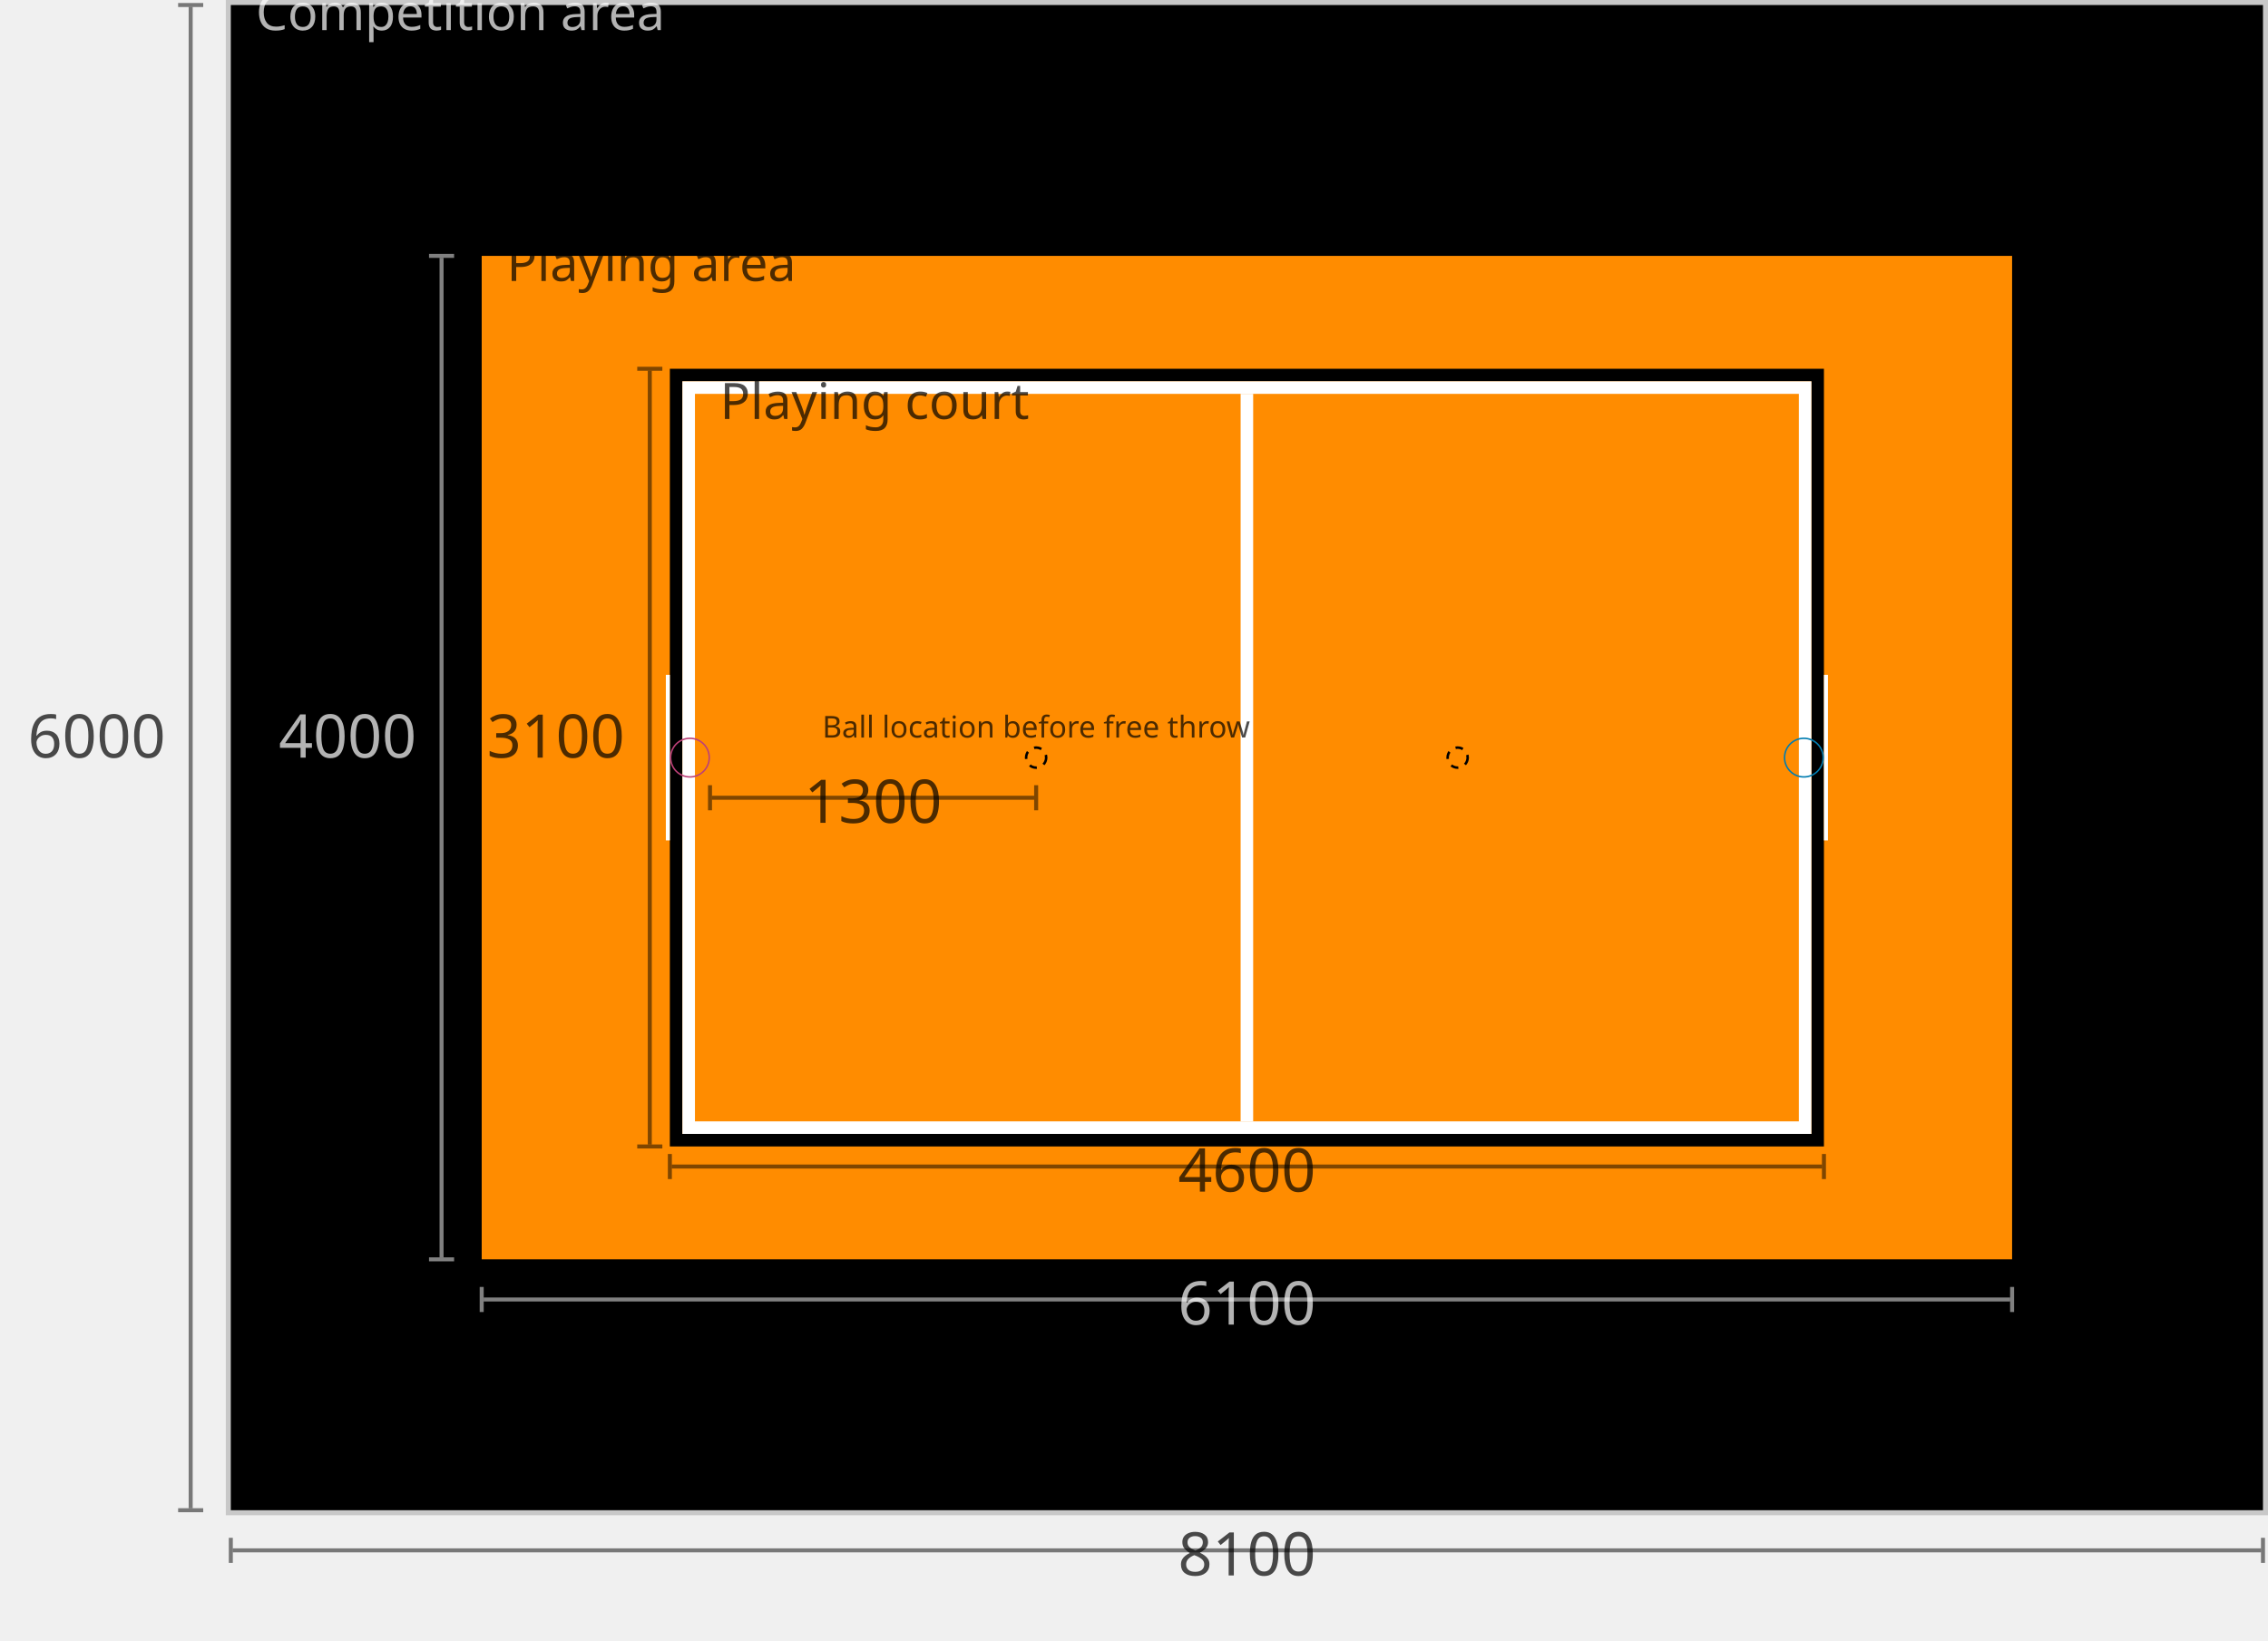
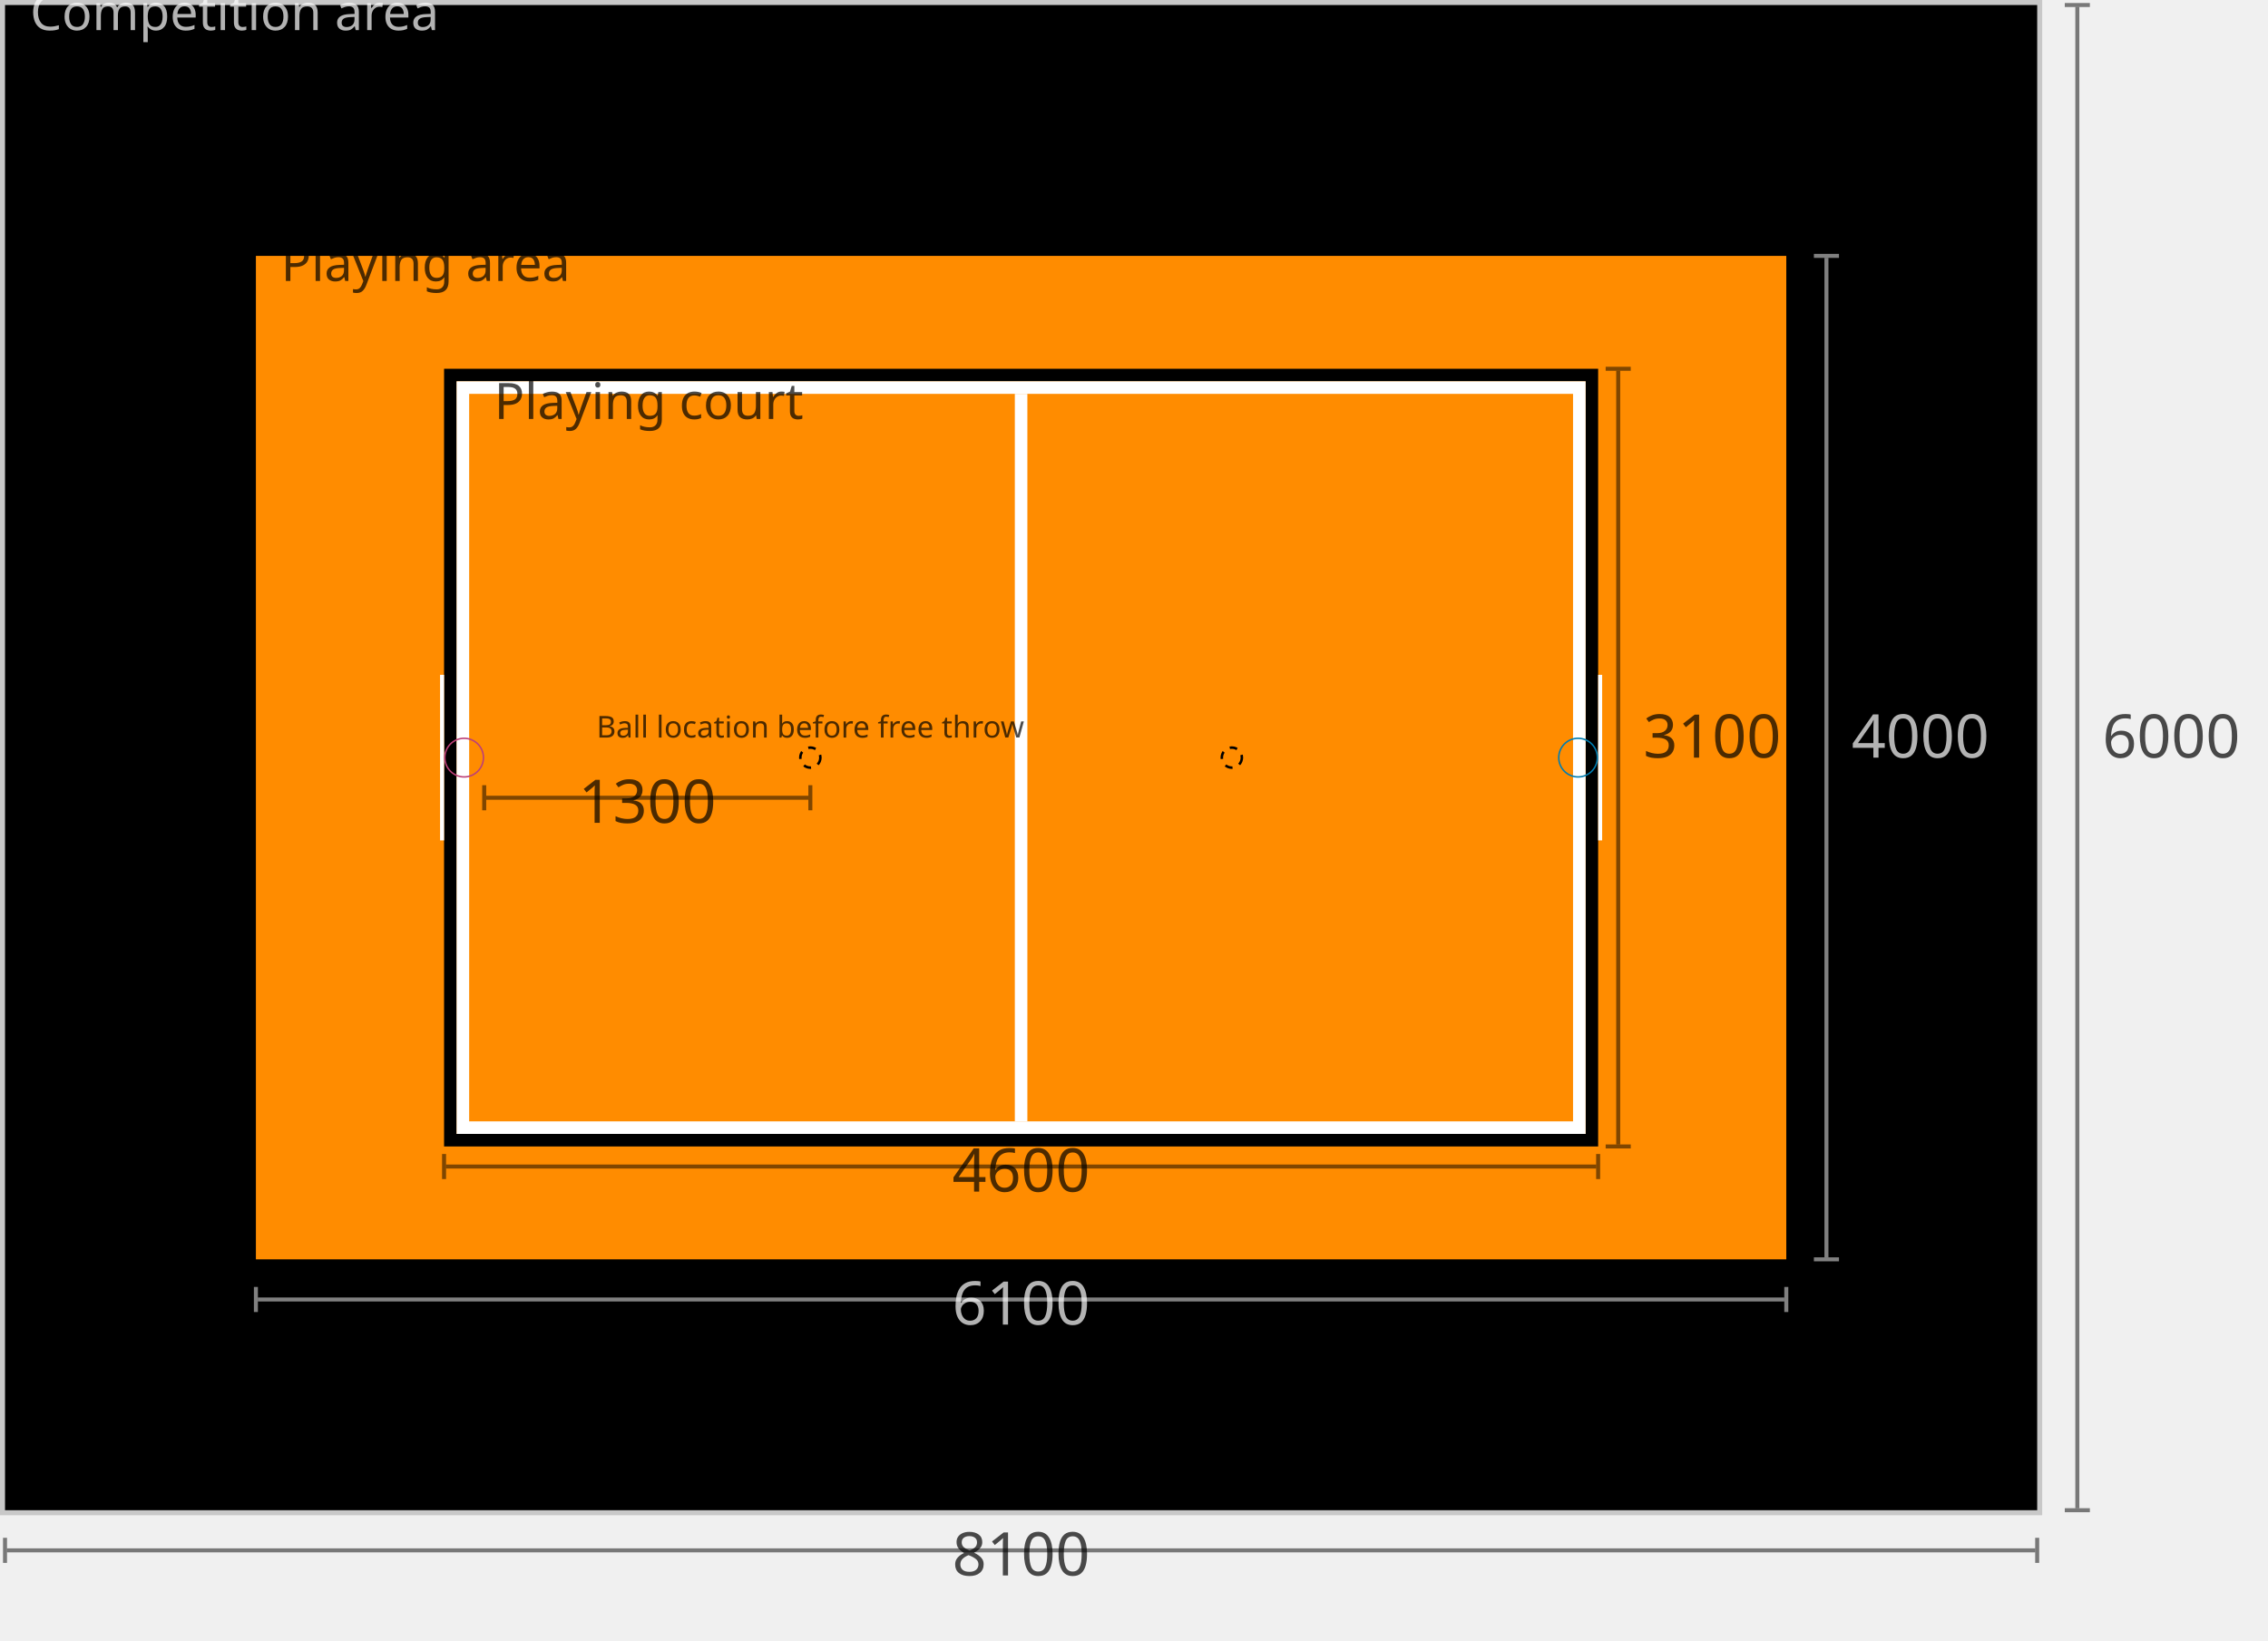
<svg xmlns="http://www.w3.org/2000/svg" viewBox="0 0 9040 6540">
  <g>
-     <g transform="translate(900, 0)">
+     <g transform="translate(0, 0)">
      <g transform="translate(20, 20)">
        <rect x="0" y="0" width="8100" height="6000" fill="black" stroke="none" stroke-width="0" />
      </g>
      <g transform="translate(0, 0)">
        <rect x="10" y="10" width="8120" height="6020" fill="black" stroke="rgb(200, 200, 200)" stroke-width="20" />
      </g>
      <g transform="translate(1020, 1020)">
        <rect x="0" y="0" width="6100" height="4000" fill="darkorange" stroke="none" stroke-width="0" />
      </g>
      <g transform="translate(1770, 1470)">
        <rect x="0" y="0" width="4600" height="3100" fill="darkorange" stroke="none" stroke-width="0" />
        <rect x="25" y="25" width="4550" height="3050" fill="none" stroke="black" stroke-width="50" />
        <rect x="75" y="75" width="4450" height="2950" fill="none" stroke="white" stroke-width="50" />
        <line x1="2300" y1="100" x2="2300" y2="3000" stroke="white" stroke-width="50" />
      </g>
      <g transform="translate(1754, 2690) rotate(0)">
        <rect x="0" y="0" width="16" height="660" fill="white" stroke="none" stroke-width="0" />
        <circle cx="96" cy="330" r="77" fill="none" stroke="rgb(188, 64, 119)" stroke-width="6" stroke-dasharray="none" />
      </g>
      <g transform="translate(6386, 3350) rotate(180)">
        <rect x="0" y="0" width="16" height="660" fill="white" stroke="none" stroke-width="0" />
        <circle cx="96" cy="330" r="77" fill="none" stroke="rgb(0,124,176)" stroke-width="6" stroke-dasharray="none" />
      </g>
    </g>
    <g>
      <g>
        <g>
-           <line x1="928" y1="6180" x2="9012" y2="6180" stroke="rgba(0,0,0,0.5)" stroke-width="16" />
-           <line x1="920" y1="6130" x2="920" y2="6230" stroke="rgba(0,0,0,0.5)" stroke-width="16" />
-           <line x1="9020" y1="6130" x2="9020" y2="6230" stroke="rgba(0,0,0,0.5)" stroke-width="16" />
+           <line x1="28" y1="6180" x2="8112" y2="6180" stroke="rgba(0,0,0,0.5)" stroke-width="16" />
+           <line x1="20" y1="6130" x2="20" y2="6230" stroke="rgba(0,0,0,0.5)" stroke-width="16" />
+           <line x1="8120" y1="6130" x2="8120" y2="6230" stroke="rgba(0,0,0,0.5)" stroke-width="16" />
        </g>
-         <text x="4970" y="6280" font-size="240" fill="rgba(0,0,0,0.7)" text-anchor="middle" alignment-baseline="hanging" font-family="sans-serif">
+         <text x="4070" y="6280" font-size="240" fill="rgba(0,0,0,0.7)" text-anchor="middle" alignment-baseline="hanging" font-family="sans-serif">
          8100
        </text>
      </g>
      <g>
        <g>
-           <line x1="760" y1="6012" x2="760" y2="28" stroke="rgba(0,0,0,0.5)" stroke-width="16" />
-           <line x1="710" y1="6020" x2="810" y2="6020" stroke="rgba(0,0,0,0.5)" stroke-width="16" />
-           <line x1="710" y1="20" x2="810" y2="20" stroke="rgba(0,0,0,0.5)" stroke-width="16" />
+           <line x1="8280" y1="6012" x2="8280" y2="28" stroke="rgba(0,0,0,0.5)" stroke-width="16" />
+           <line x1="8230" y1="6020" x2="8330" y2="6020" stroke="rgba(0,0,0,0.5)" stroke-width="16" />
+           <line x1="8230" y1="20" x2="8330" y2="20" stroke="rgba(0,0,0,0.5)" stroke-width="16" />
        </g>
-         <text x="660" y="3020" font-size="240" fill="rgba(0,0,0,0.7)" text-anchor="end" alignment-baseline="central" font-family="sans-serif">
+         <text x="8380" y="3020" font-size="240" fill="rgba(0,0,0,0.7)" text-anchor="start" alignment-baseline="central" font-family="sans-serif">
          6000
        </text>
      </g>
      <g>
        <g>
-           <line x1="1928" y1="5180" x2="8012" y2="5180" stroke="rgba(255,255,255,0.5)" stroke-width="16" />
-           <line x1="1920" y1="5130" x2="1920" y2="5230" stroke="rgba(255,255,255,0.5)" stroke-width="16" />
-           <line x1="8020" y1="5130" x2="8020" y2="5230" stroke="rgba(255,255,255,0.5)" stroke-width="16" />
+           <line x1="1028" y1="5180" x2="7112" y2="5180" stroke="rgba(255,255,255,0.5)" stroke-width="16" />
+           <line x1="1020" y1="5130" x2="1020" y2="5230" stroke="rgba(255,255,255,0.5)" stroke-width="16" />
+           <line x1="7120" y1="5130" x2="7120" y2="5230" stroke="rgba(255,255,255,0.5)" stroke-width="16" />
        </g>
-         <text x="4970" y="5280" font-size="240" fill="rgba(255,255,255,0.7)" text-anchor="middle" alignment-baseline="hanging" font-family="sans-serif">
+         <text x="4070" y="5280" font-size="240" fill="rgba(255,255,255,0.7)" text-anchor="middle" alignment-baseline="hanging" font-family="sans-serif">
          6100
        </text>
      </g>
      <g>
        <g>
-           <line x1="1760" y1="5012" x2="1760" y2="1028" stroke="rgba(255,255,255,0.5)" stroke-width="16" />
-           <line x1="1710" y1="5020" x2="1810" y2="5020" stroke="rgba(255,255,255,0.5)" stroke-width="16" />
-           <line x1="1710" y1="1020" x2="1810" y2="1020" stroke="rgba(255,255,255,0.5)" stroke-width="16" />
+           <line x1="7280" y1="5012" x2="7280" y2="1028" stroke="rgba(255,255,255,0.5)" stroke-width="16" />
+           <line x1="7230" y1="5020" x2="7330" y2="5020" stroke="rgba(255,255,255,0.5)" stroke-width="16" />
+           <line x1="7230" y1="1020" x2="7330" y2="1020" stroke="rgba(255,255,255,0.5)" stroke-width="16" />
        </g>
-         <text x="1660" y="3020" font-size="240" fill="rgba(255,255,255,0.7)" text-anchor="end" alignment-baseline="central" font-family="sans-serif">
+         <text x="7380" y="3020" font-size="240" fill="rgba(255,255,255,0.7)" text-anchor="start" alignment-baseline="central" font-family="sans-serif">
          4000
        </text>
      </g>
      <g>
        <g>
-           <line x1="2678" y1="4650" x2="7262" y2="4650" stroke="rgba(0,0,0,0.5)" stroke-width="16" />
-           <line x1="2670" y1="4600" x2="2670" y2="4700" stroke="rgba(0,0,0,0.5)" stroke-width="16" />
-           <line x1="7270" y1="4600" x2="7270" y2="4700" stroke="rgba(0,0,0,0.5)" stroke-width="16" />
+           <line x1="1778" y1="4650" x2="6362" y2="4650" stroke="rgba(0,0,0,0.5)" stroke-width="16" />
+           <line x1="1770" y1="4600" x2="1770" y2="4700" stroke="rgba(0,0,0,0.5)" stroke-width="16" />
+           <line x1="6370" y1="4600" x2="6370" y2="4700" stroke="rgba(0,0,0,0.5)" stroke-width="16" />
        </g>
-         <text x="4970" y="4750" font-size="240" fill="rgba(0,0,0,0.7)" text-anchor="middle" alignment-baseline="hanging" font-family="sans-serif">
+         <text x="4070" y="4750" font-size="240" fill="rgba(0,0,0,0.7)" text-anchor="middle" alignment-baseline="hanging" font-family="sans-serif">
          4600
        </text>
      </g>
      <g>
        <g>
-           <line x1="2590" y1="4562" x2="2590" y2="1478" stroke="rgba(0,0,0,0.5)" stroke-width="16" />
-           <line x1="2540" y1="4570" x2="2640" y2="4570" stroke="rgba(0,0,0,0.5)" stroke-width="16" />
-           <line x1="2540" y1="1470" x2="2640" y2="1470" stroke="rgba(0,0,0,0.5)" stroke-width="16" />
+           <line x1="6450" y1="4562" x2="6450" y2="1478" stroke="rgba(0,0,0,0.5)" stroke-width="16" />
+           <line x1="6400" y1="4570" x2="6500" y2="4570" stroke="rgba(0,0,0,0.5)" stroke-width="16" />
+           <line x1="6400" y1="1470" x2="6500" y2="1470" stroke="rgba(0,0,0,0.5)" stroke-width="16" />
        </g>
-         <text x="2490" y="3020" font-size="240" fill="rgba(0,0,0,0.7)" text-anchor="end" alignment-baseline="central" font-family="sans-serif">
+         <text x="6550" y="3020" font-size="240" fill="rgba(0,0,0,0.7)" text-anchor="start" alignment-baseline="central" font-family="sans-serif">
          3100
        </text>
      </g>
-       <circle cx="4130" cy="3020" r="40" fill="none" stroke="black" stroke-width="10" stroke-dasharray="30" />
-       <circle cx="5810" cy="3020" r="40" fill="none" stroke="black" stroke-width="10" stroke-dasharray="30" />
+       <circle cx="3230" cy="3020" r="40" fill="none" stroke="black" stroke-width="10" stroke-dasharray="30" />
+       <circle cx="4910" cy="3020" r="40" fill="none" stroke="black" stroke-width="10" stroke-dasharray="30" />
      <g>
        <g>
-           <line x1="2838" y1="3180" x2="4122" y2="3180" stroke="rgba(0,0,0,0.5)" stroke-width="16" />
-           <line x1="2830" y1="3130" x2="2830" y2="3230" stroke="rgba(0,0,0,0.5)" stroke-width="16" />
-           <line x1="4130" y1="3130" x2="4130" y2="3230" stroke="rgba(0,0,0,0.5)" stroke-width="16" />
+           <line x1="1938" y1="3180" x2="3222" y2="3180" stroke="rgba(0,0,0,0.5)" stroke-width="16" />
+           <line x1="1930" y1="3130" x2="1930" y2="3230" stroke="rgba(0,0,0,0.5)" stroke-width="16" />
+           <line x1="3230" y1="3130" x2="3230" y2="3230" stroke="rgba(0,0,0,0.5)" stroke-width="16" />
        </g>
-         <text x="3480" y="3280" font-size="240" fill="rgba(0,0,0,0.7)" text-anchor="middle" alignment-baseline="hanging" font-family="sans-serif">
+         <text x="2580" y="3280" font-size="240" fill="rgba(0,0,0,0.7)" text-anchor="middle" alignment-baseline="hanging" font-family="sans-serif">
          1300
        </text>
      </g>
-       <text x="4130" y="2940" font-size="120" fill="rgba(0,0,0,0.7)" text-anchor="middle" alignment-baseline="baseline" font-family="sans-serif">
+       <text x="3230" y="2940" font-size="120" fill="rgba(0,0,0,0.7)" text-anchor="middle" alignment-baseline="baseline" font-family="sans-serif">
        Ball location before free throw
      </text>
-       <text x="1020" y="120" font-size="200" fill="rgba(255,255,255,0.7)" text-anchor="start" alignment-baseline="hanging" font-family="sans-serif">
+       <text x="120" y="120" font-size="200" fill="rgba(255,255,255,0.7)" text-anchor="start" alignment-baseline="hanging" font-family="sans-serif">
        Competition area
      </text>
-       <text x="2020" y="1120" font-size="200" fill="rgba(0,0,0,0.7)" text-anchor="start" alignment-baseline="hanging" font-family="sans-serif">
+       <text x="1120" y="1120" font-size="200" fill="rgba(0,0,0,0.7)" text-anchor="start" alignment-baseline="hanging" font-family="sans-serif">
        Playing area
      </text>
-       <text x="2870" y="1670" font-size="200" fill="rgba(0,0,0,0.7)" text-anchor="start" alignment-baseline="hanging" font-family="sans-serif">
+       <text x="1970" y="1670" font-size="200" fill="rgba(0,0,0,0.7)" text-anchor="start" alignment-baseline="hanging" font-family="sans-serif">
        Playing court
      </text>
    </g>
  </g>
</svg>
